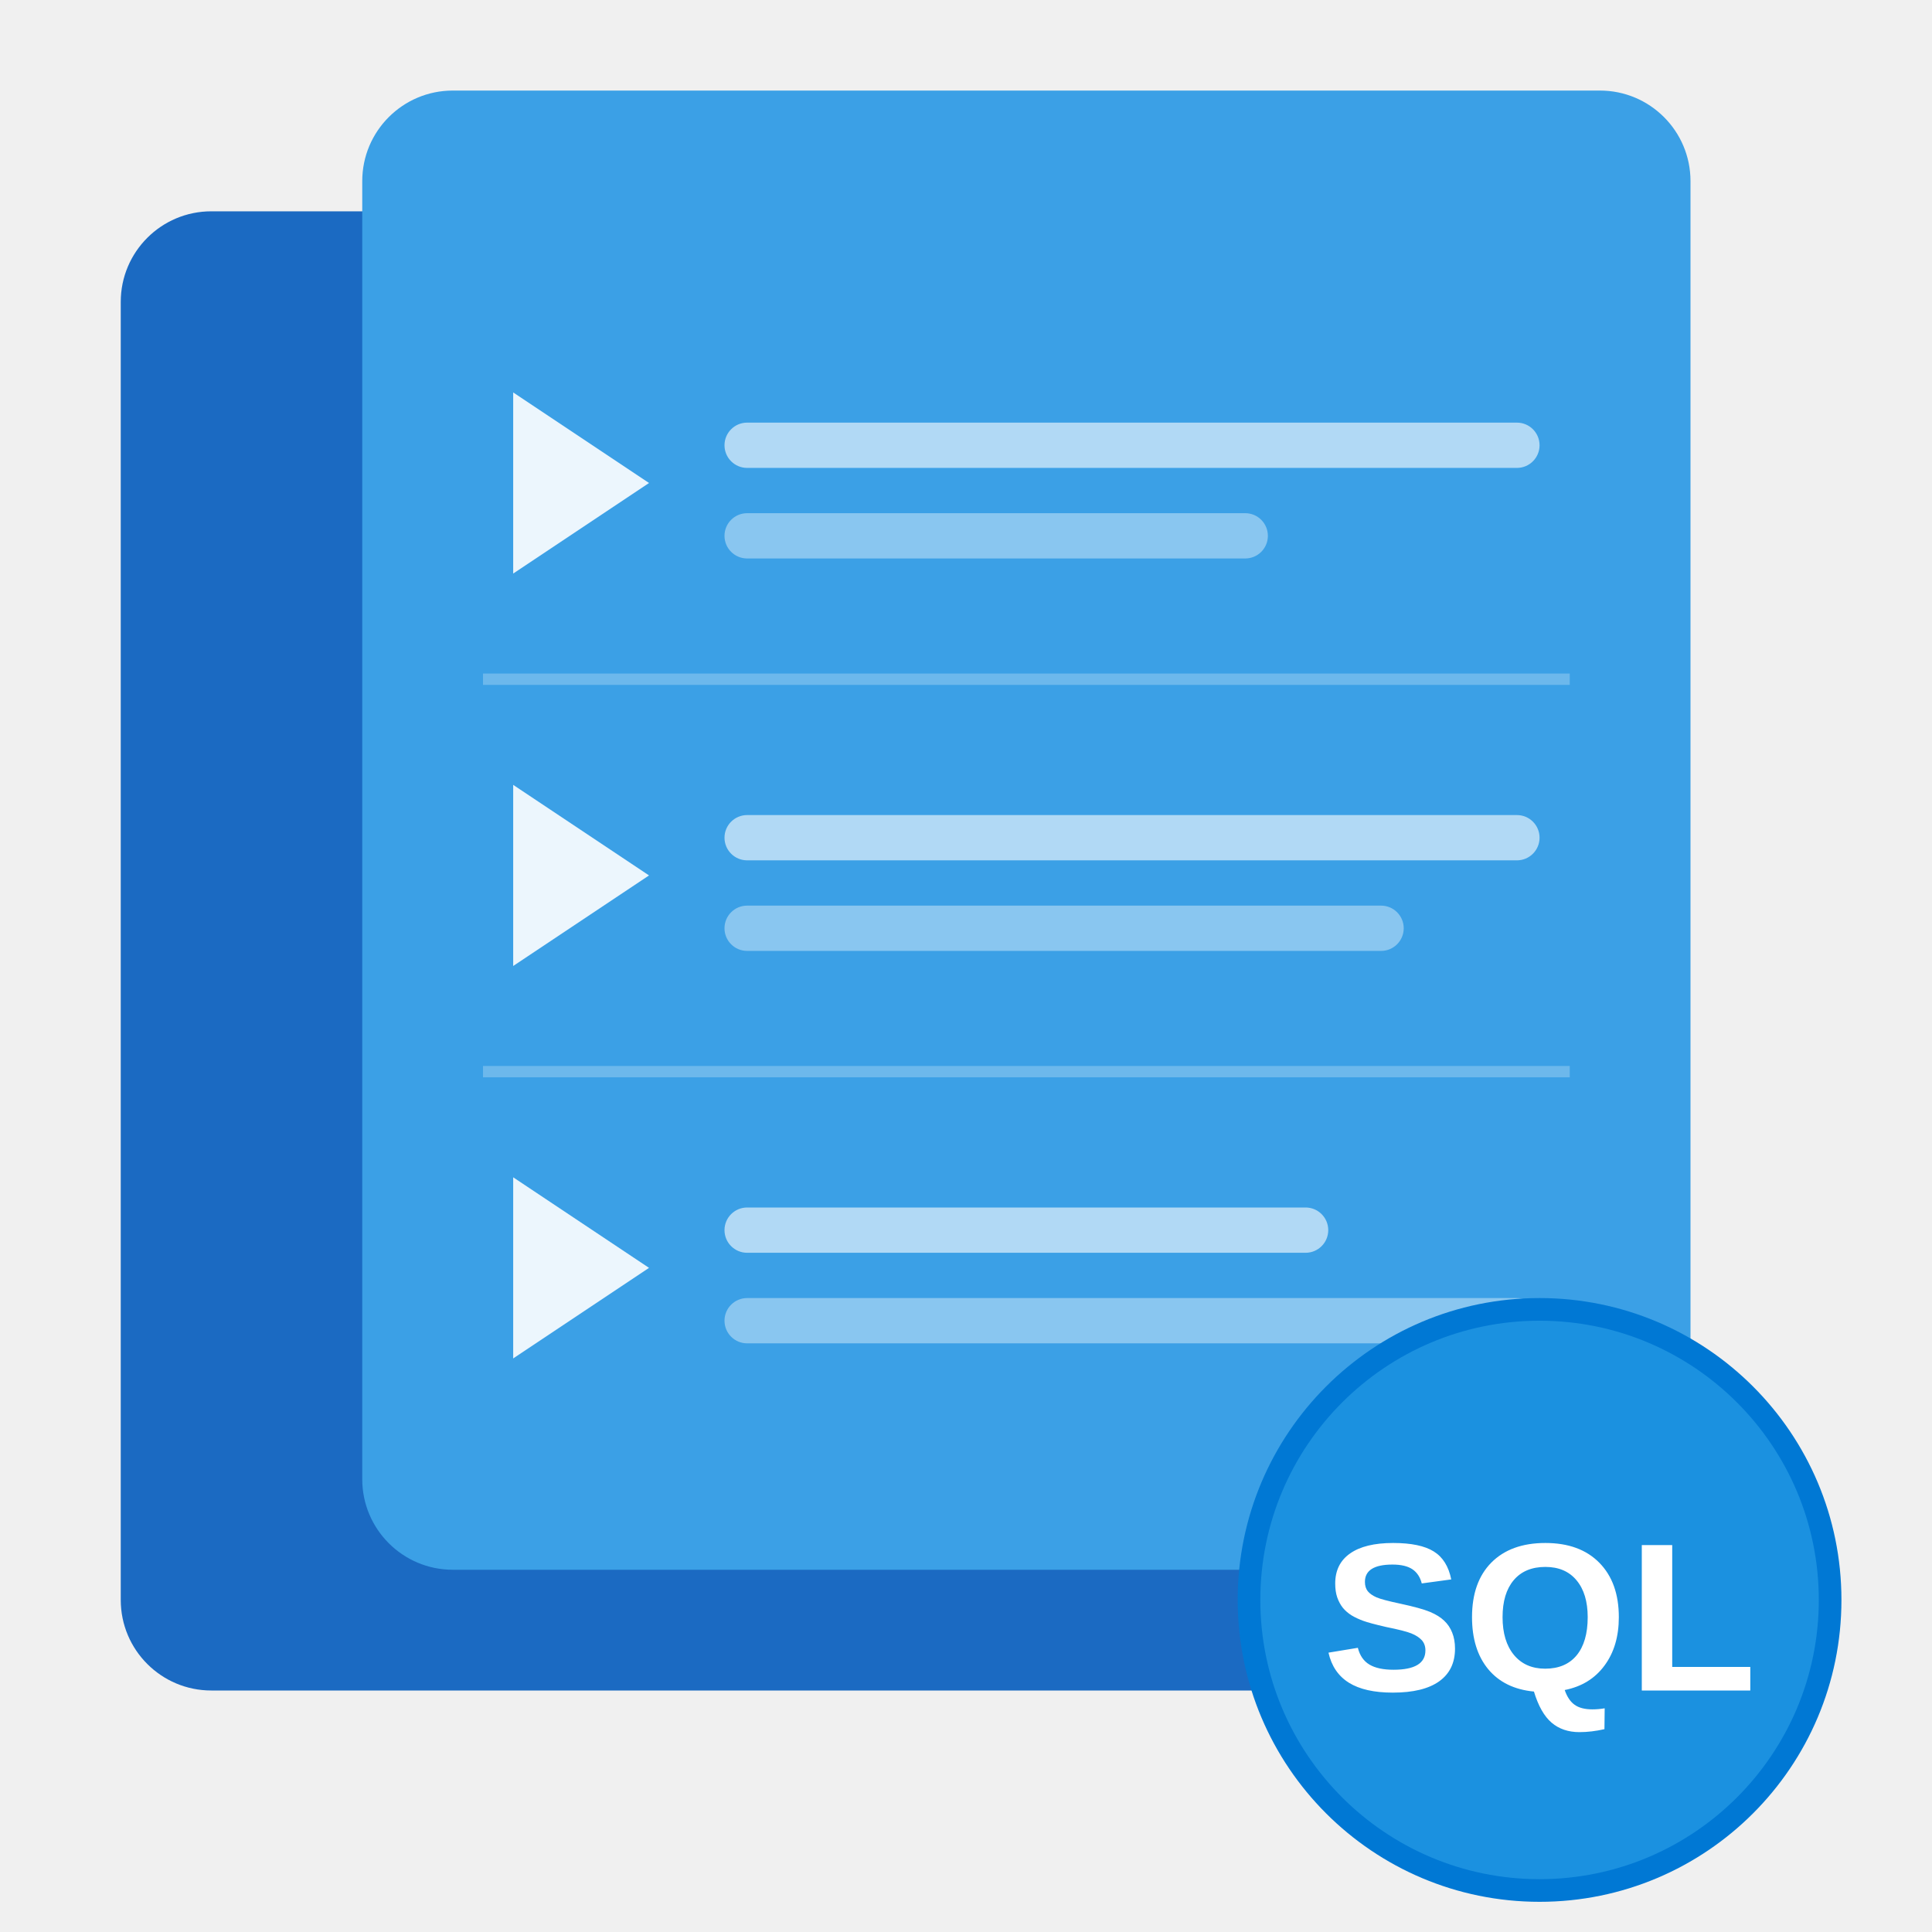
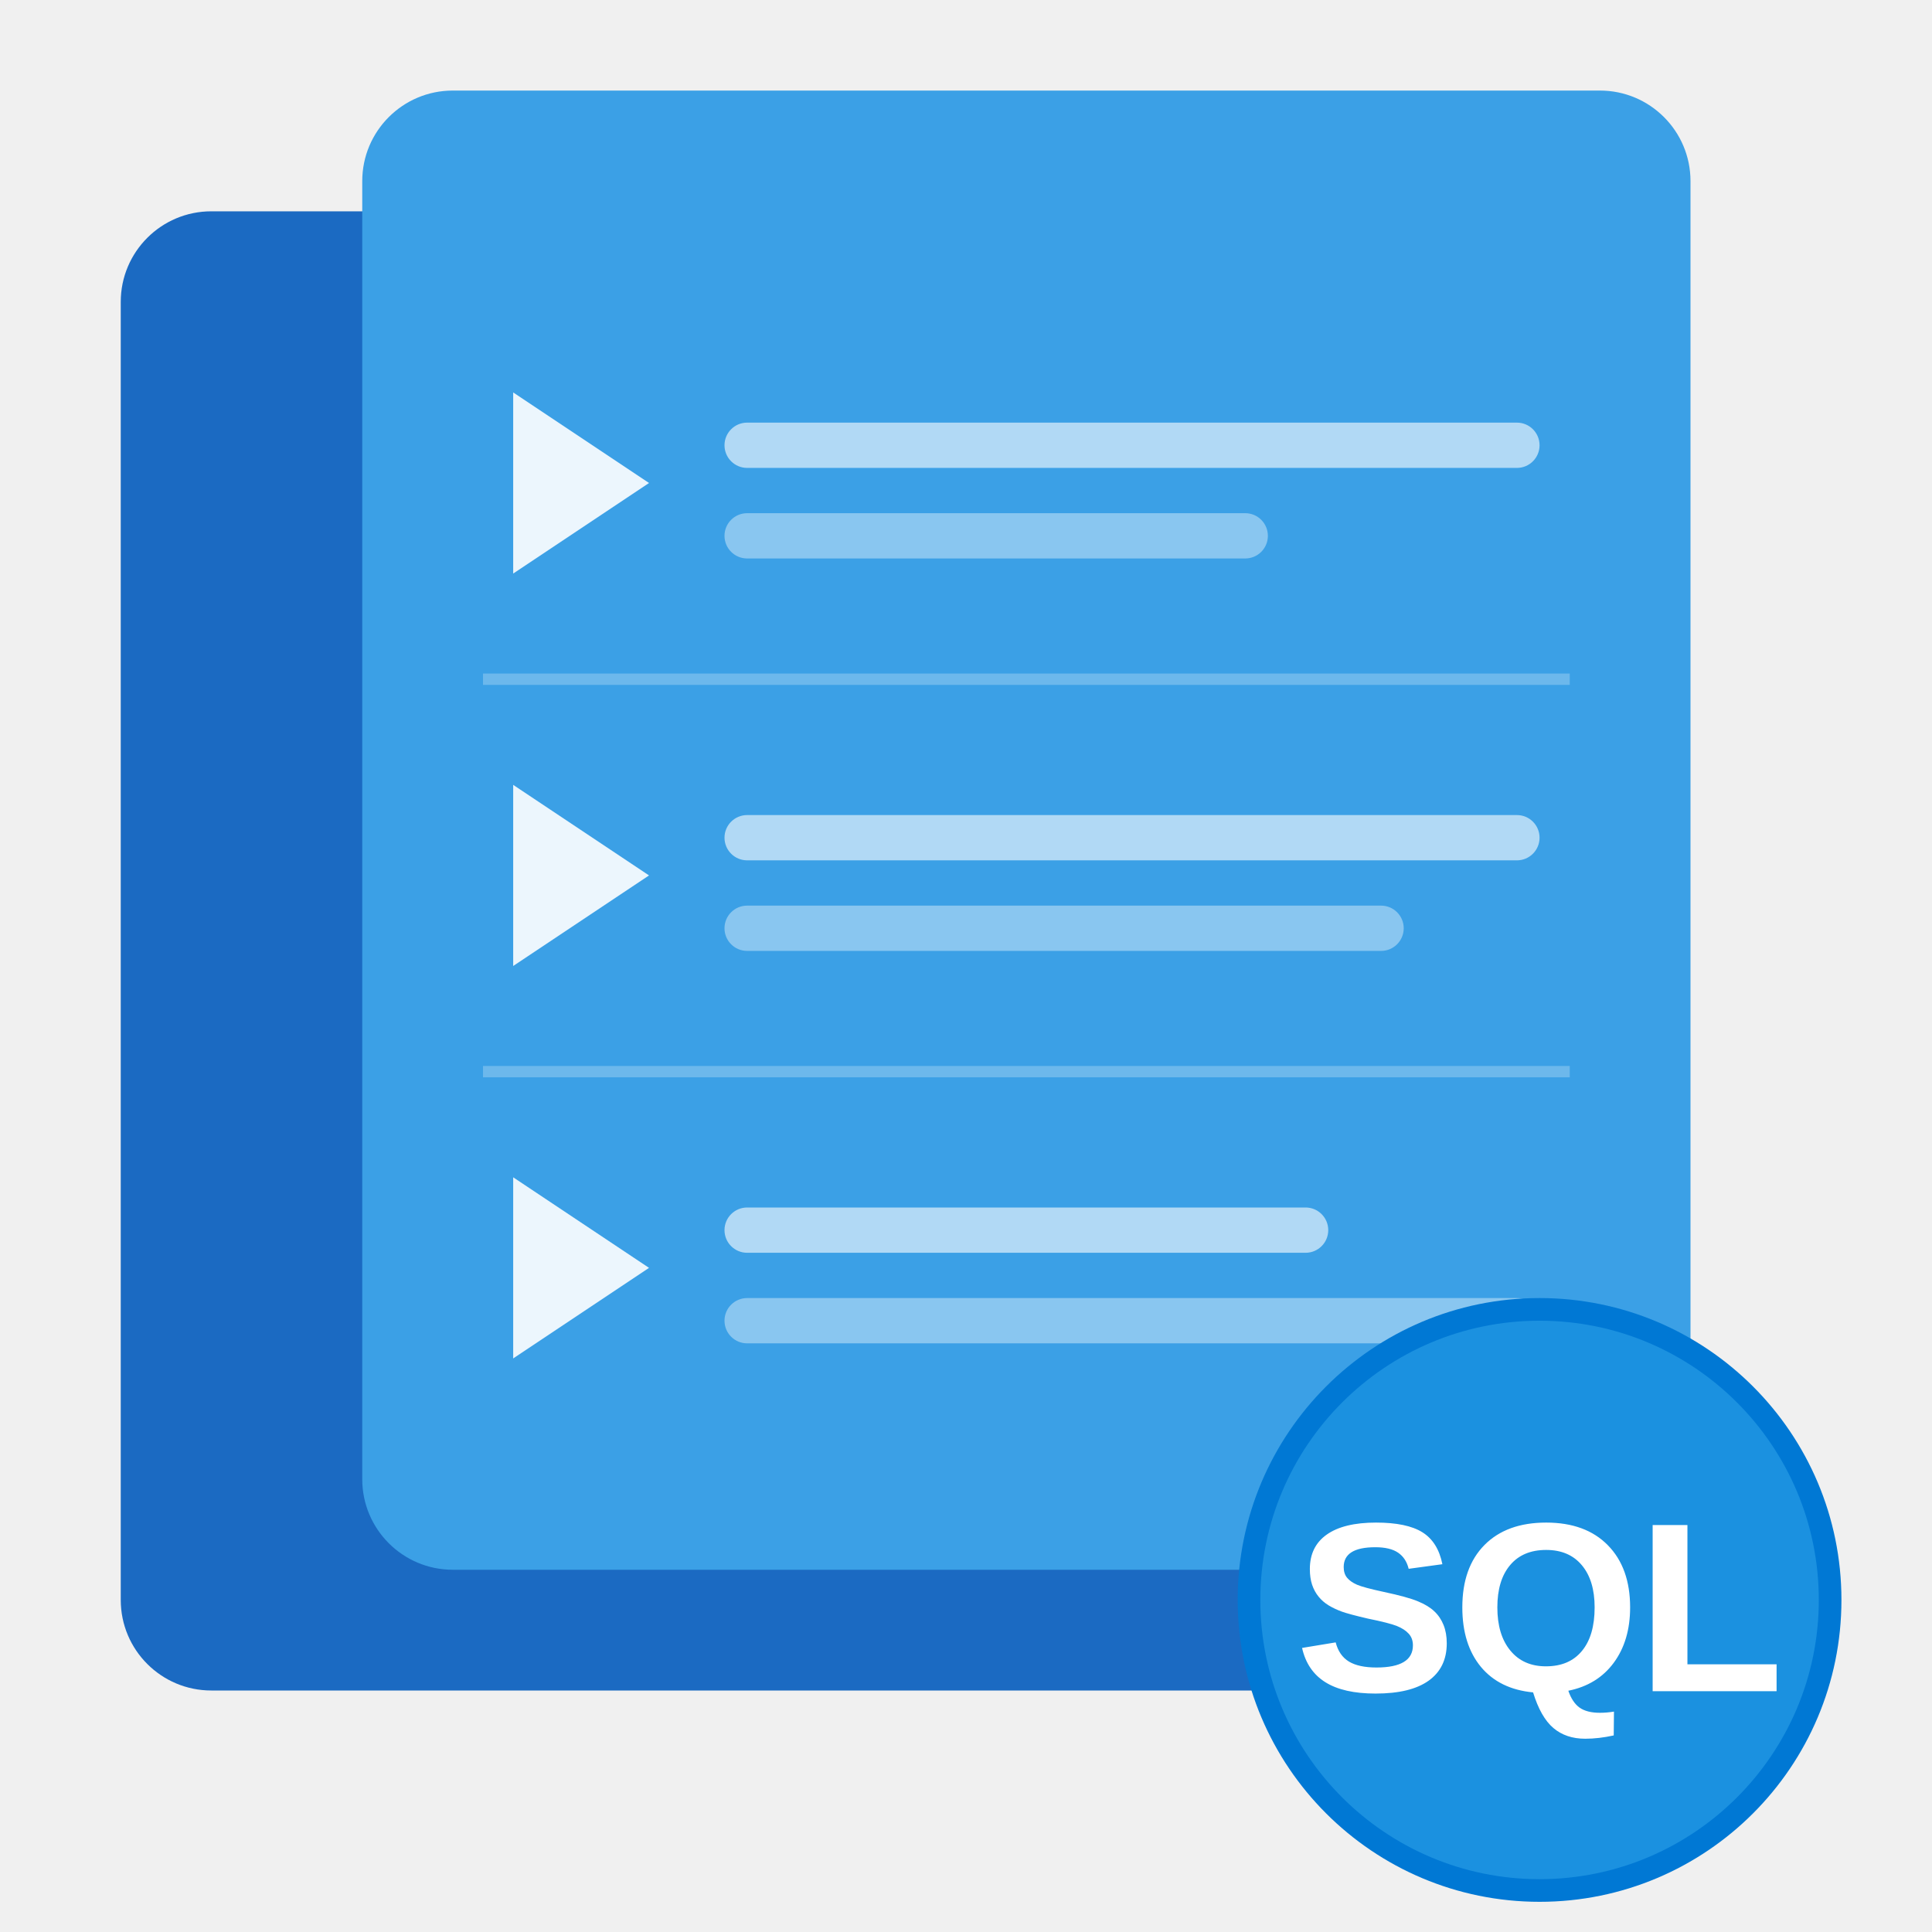
<svg xmlns="http://www.w3.org/2000/svg" viewBox="0 0 256 256" width="256" height="256">
  <rect x="16" y="28" width="176" height="196" rx="12" ry="12" fill="#1B6AC2" />
  <rect x="48" y="12" width="176" height="196" rx="12" ry="12" fill="#3BA0E6" />
  <polygon points="68,52 68,76 86,64" fill="rgba(255,255,255,0.9)" />
  <rect x="96" y="56" width="108" height="6" rx="3" fill="rgba(255,255,255,0.6)" />
  <rect x="96" y="68" width="72" height="6" rx="3" fill="rgba(255,255,255,0.4)" />
  <line x1="64" y1="90" x2="208" y2="90" stroke="rgba(255,255,255,0.25)" stroke-width="1.5" />
  <polygon points="68,104 68,128 86,116" fill="rgba(255,255,255,0.9)" />
  <rect x="96" y="108" width="108" height="6" rx="3" fill="rgba(255,255,255,0.6)" />
  <rect x="96" y="120" width="90" height="6" rx="3" fill="rgba(255,255,255,0.4)" />
  <line x1="64" y1="142" x2="208" y2="142" stroke="rgba(255,255,255,0.25)" stroke-width="1.5" />
  <polygon points="68,156 68,180 86,168" fill="rgba(255,255,255,0.9)" />
  <rect x="96" y="160" width="80" height="6" rx="3" fill="rgba(255,255,255,0.6)" />
  <rect x="96" y="172" width="108" height="6" rx="3" fill="rgba(255,255,255,0.4)" />
  <circle cx="204" cy="212" r="40" fill="#0078D4" />
  <circle cx="204" cy="212" r="37" fill="#1B91E0" />
-   <text x="204" y="224" font-family="Segoe UI, Arial, sans-serif" font-weight="700" font-size="28" fill="white" text-anchor="middle">SQL</text>
+   <text x="204" y="213" font-family="Segoe UI Semibold, Segoe UI, Helvetica Neue, Arial, sans-serif" font-weight="600" font-size="32" letter-spacing="-0.5" fill="white" text-anchor="middle" dominant-baseline="central">SQL</text>
</svg>
